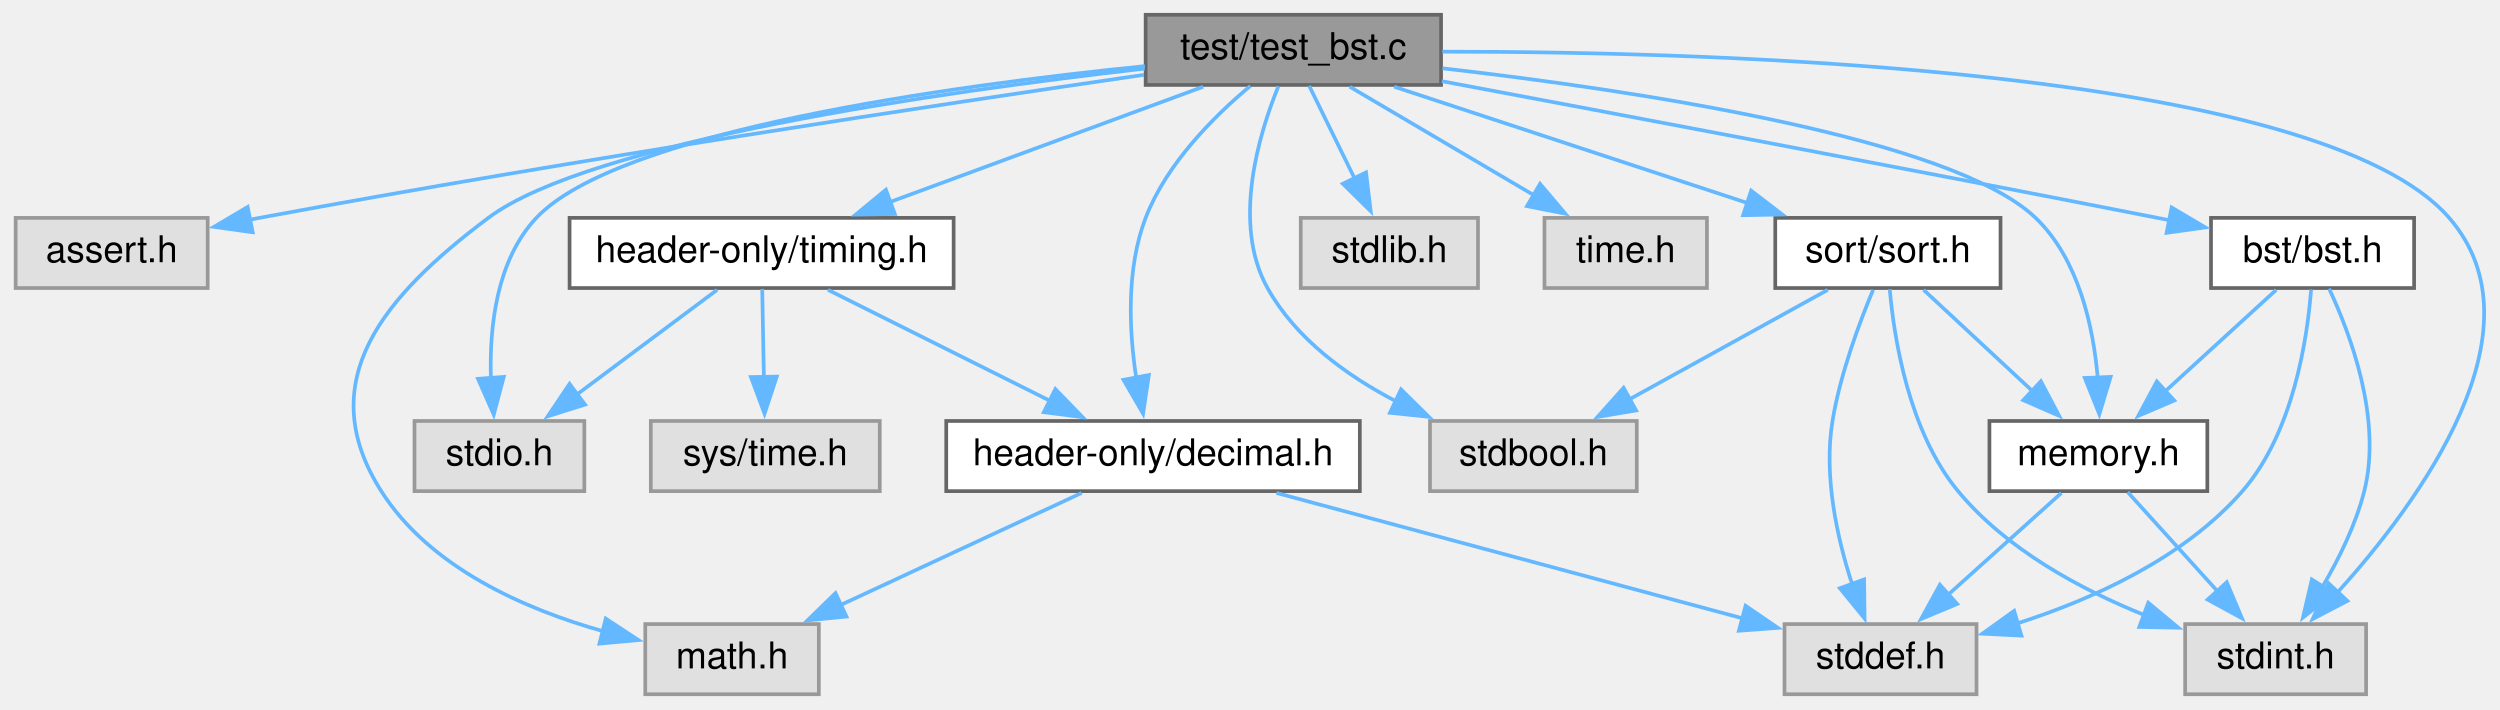
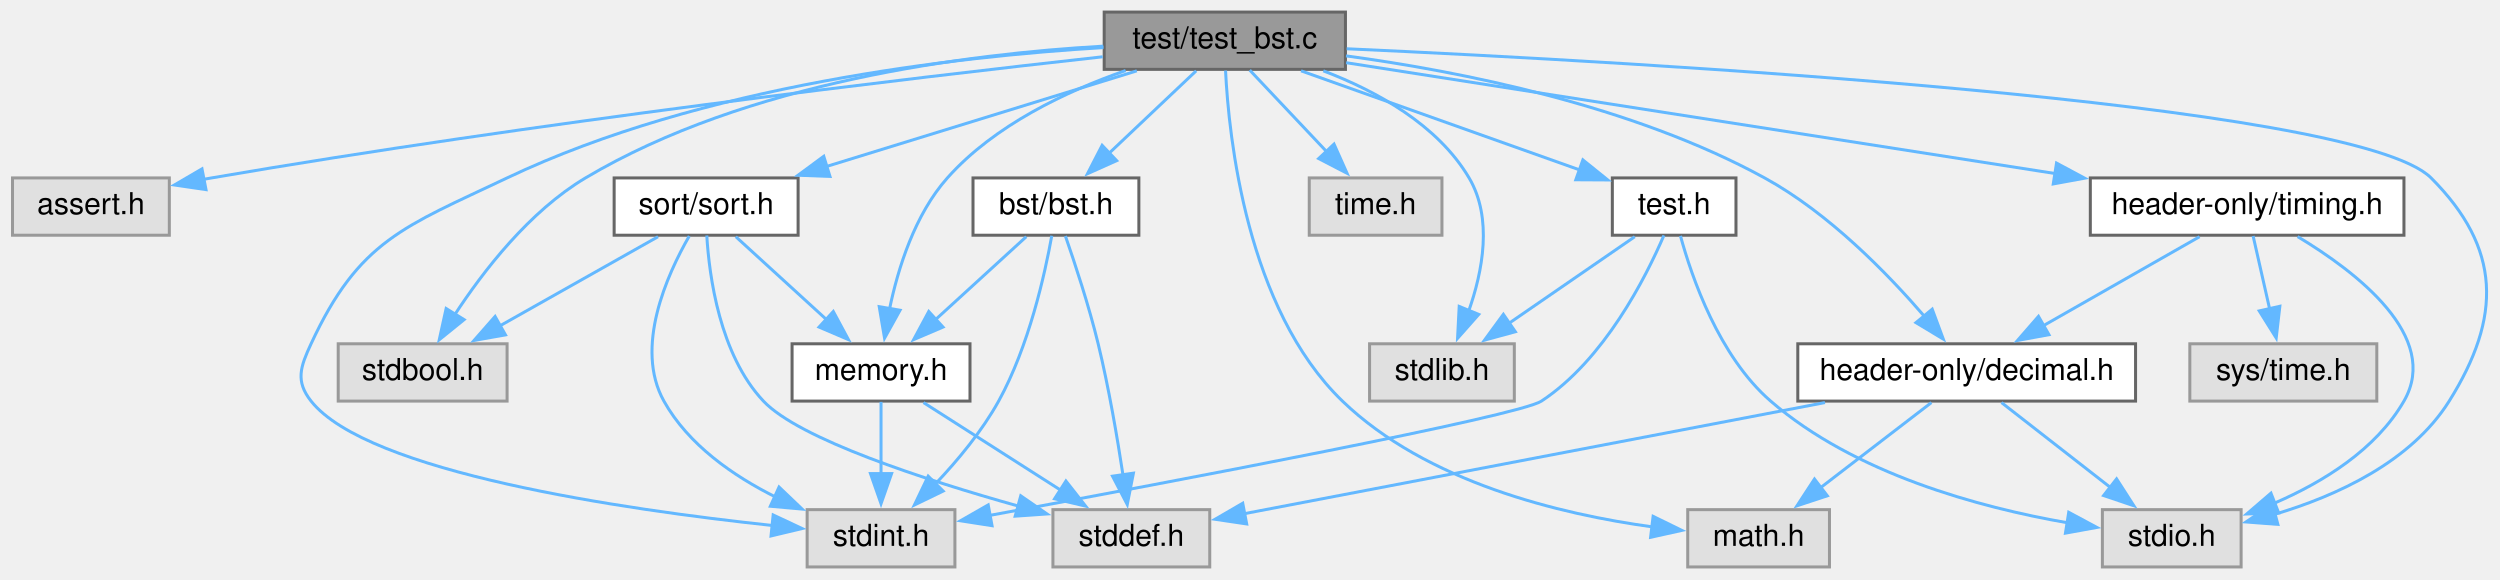
- <svg xmlns="http://www.w3.org/2000/svg" xmlns:xlink="http://www.w3.org/1999/xlink" width="677pt" height="192pt" viewBox="0.00 0.00 676.52 192.00">
+ <svg xmlns="http://www.w3.org/2000/svg" xmlns:xlink="http://www.w3.org/1999/xlink" width="829pt" height="192pt" viewBox="0.00 0.00 828.70 192.00">
  <g id="graph0" class="graph" transform="scale(1 1) rotate(0) translate(4 188)">
    <g id="node1" class="node">
      <g id="a_node1">
        <a xlink:title=" ">
-           <polygon fill="#999999" stroke="#666666" points="386,-184 306,-184 306,-165 386,-165 386,-184" />
-           <text text-anchor="middle" x="346" y="-172" font-family="Helvetica,sans-Serif" font-size="10.00">test/test_bst.c</text>
+           <polygon fill="#999999" stroke="#666666" points="442,-184 362,-184 362,-165 442,-165 442,-184" />
+           <text text-anchor="middle" x="402" y="-172" font-family="Helvetica,sans-Serif" font-size="10.00">test/test_bst.c</text>
        </a>
      </g>
    </g>
    <g id="node2" class="node">
      <g id="a_node2">
        <a xlink:title=" ">
          <polygon fill="#e0e0e0" stroke="#999999" points="52,-129 0,-129 0,-110 52,-110 52,-129" />
          <text text-anchor="middle" x="26" y="-117" font-family="Helvetica,sans-Serif" font-size="10.00">assert.h</text>
        </a>
      </g>
    </g>
    <g id="edge1" class="edge">
-       <path fill="none" stroke="#63b8ff" d="M305.55,-167.74C251.01,-159.83 150.93,-144.76 66,-129 65.16,-128.84 64.32,-128.68 63.46,-128.52" />
-       <polygon fill="#63b8ff" stroke="#63b8ff" points="64.19,-125.1 53.7,-126.57 62.82,-131.96 64.19,-125.1" />
+       <path fill="none" stroke="#63b8ff" d="M361.5,-169.17C298.22,-162.16 172.12,-147.27 66,-129 65.16,-128.86 64.31,-128.71 63.46,-128.55" />
+       <polygon fill="#63b8ff" stroke="#63b8ff" points="64.16,-125.12 53.68,-126.66 62.83,-132 64.16,-125.12" />
    </g>
    <g id="node3" class="node">
      <g id="a_node3">
        <a xlink:title=" ">
-           <polygon fill="#e0e0e0" stroke="#999999" points="217.5,-19 170.5,-19 170.5,0 217.5,0 217.5,-19" />
-           <text text-anchor="middle" x="194" y="-7" font-family="Helvetica,sans-Serif" font-size="10.00">math.h</text>
+           <polygon fill="#e0e0e0" stroke="#999999" points="602.5,-19 555.5,-19 555.5,0 602.5,0 602.5,-19" />
+           <text text-anchor="middle" x="579" y="-7" font-family="Helvetica,sans-Serif" font-size="10.00">math.h</text>
        </a>
      </g>
    </g>
    <g id="edge2" class="edge">
-       <path fill="none" stroke="#63b8ff" d="M305.74,-169.42C250.69,-163.16 155.58,-149.68 128,-129 99.74,-107.81 80.05,-84.81 99,-55 112.17,-34.29 137.81,-23.05 159.13,-17.05" />
-       <polygon fill="#63b8ff" stroke="#63b8ff" points="159.79,-20.49 168.64,-14.67 158.09,-13.7 159.79,-20.49" />
+       <path fill="none" stroke="#63b8ff" d="M402.24,-164.61C403.31,-142.7 409.19,-85.66 441,-55 468.88,-28.12 513.09,-17.48 543.94,-13.26" />
+       <polygon fill="#63b8ff" stroke="#63b8ff" points="544.02,-16.78 553.54,-12.12 543.19,-9.83 544.02,-16.78" />
    </g>
    <g id="node4" class="node">
      <g id="a_node4">
        <a xlink:href="memory_8h.html" target="_top" xlink:title=" ">
-           <polygon fill="white" stroke="#666666" points="593.5,-74 534.5,-74 534.5,-55 593.5,-55 593.5,-74" />
-           <text text-anchor="middle" x="564" y="-62" font-family="Helvetica,sans-Serif" font-size="10.00">memory.h</text>
+           <polygon fill="white" stroke="#666666" points="317.5,-74 258.5,-74 258.5,-55 317.5,-55 317.5,-74" />
+           <text text-anchor="middle" x="288" y="-62" font-family="Helvetica,sans-Serif" font-size="10.00">memory.h</text>
        </a>
      </g>
    </g>
    <g id="edge3" class="edge">
-       <path fill="none" stroke="#63b8ff" d="M386.4,-169.5C438.29,-163.55 524.34,-150.69 547,-129 558.61,-117.88 562.59,-99.77 563.82,-85.73" />
-       <polygon fill="#63b8ff" stroke="#63b8ff" points="567.32,-85.95 564.26,-75.81 560.32,-85.65 567.32,-85.95" />
+       <path fill="none" stroke="#63b8ff" d="M369.11,-164.61C349.54,-157.78 325.56,-146.5 310,-129 299.2,-116.85 293.64,-99.11 290.81,-85.47" />
+       <polygon fill="#63b8ff" stroke="#63b8ff" points="294.3,-85.13 289.17,-75.86 287.4,-86.31 294.3,-85.13" />
    </g>
    <g id="node6" class="node">
      <g id="a_node6">
        <a xlink:title=" ">
-           <polygon fill="#e0e0e0" stroke="#999999" points="636.5,-19 587.5,-19 587.5,0 636.5,0 636.5,-19" />
-           <text text-anchor="middle" x="612" y="-7" font-family="Helvetica,sans-Serif" font-size="10.00">stdint.h</text>
+           <polygon fill="#e0e0e0" stroke="#999999" points="312.5,-19 263.5,-19 263.5,0 312.5,0 312.5,-19" />
+           <text text-anchor="middle" x="288" y="-7" font-family="Helvetica,sans-Serif" font-size="10.00">stdint.h</text>
        </a>
      </g>
    </g>
    <g id="edge7" class="edge">
-       <path fill="none" stroke="#63b8ff" d="M386.34,-174.01C462.76,-174.02 624.15,-169.16 659,-129 685.23,-98.78 650.97,-52.14 628.57,-27.35" />
-       <polygon fill="#63b8ff" stroke="#63b8ff" points="631.43,-25.27 622.03,-20.37 626.32,-30.06 631.43,-25.27" />
+       <path fill="none" stroke="#63b8ff" d="M361.75,-172.22C312.81,-169.28 228.74,-159.76 164,-129 129.82,-112.76 114.92,-108.33 99,-74 95.45,-66.34 93.76,-61.62 99,-55 117.71,-31.38 202.44,-19.05 251.88,-13.76" />
+       <polygon fill="#63b8ff" stroke="#63b8ff" points="252.23,-17.24 261.82,-12.74 251.52,-10.28 252.23,-17.24" />
    </g>
    <g id="node7" class="node">
      <g id="a_node7">
        <a xlink:title=" ">
-           <polygon fill="#e0e0e0" stroke="#999999" points="439,-74 383,-74 383,-55 439,-55 439,-74" />
-           <text text-anchor="middle" x="411" y="-62" font-family="Helvetica,sans-Serif" font-size="10.00">stdbool.h</text>
+           <polygon fill="#e0e0e0" stroke="#999999" points="164,-74 108,-74 108,-55 164,-55 164,-74" />
+           <text text-anchor="middle" x="136" y="-62" font-family="Helvetica,sans-Serif" font-size="10.00">stdbool.h</text>
        </a>
      </g>
    </g>
    <g id="edge6" class="edge">
-       <path fill="none" stroke="#63b8ff" d="M341.95,-164.64C336.69,-151.75 329.28,-127.44 339,-110 346.64,-96.29 360.43,-86.28 373.92,-79.26" />
-       <polygon fill="#63b8ff" stroke="#63b8ff" points="375.15,-82.55 382.69,-75.12 372.16,-76.22 375.15,-82.55" />
+       <path fill="none" stroke="#63b8ff" d="M361.71,-172.7C316.87,-170.15 243.66,-160.91 190,-129 171.38,-117.93 156.08,-98.1 146.57,-83.53" />
+       <polygon fill="#63b8ff" stroke="#63b8ff" points="149.75,-82.01 141.51,-75.35 143.79,-85.69 149.75,-82.01" />
    </g>
    <g id="node8" class="node">
      <g id="a_node8">
        <a xlink:title=" ">
-           <polygon fill="#e0e0e0" stroke="#999999" points="154,-74 108,-74 108,-55 154,-55 154,-74" />
-           <text text-anchor="middle" x="131" y="-62" font-family="Helvetica,sans-Serif" font-size="10.00">stdio.h</text>
+           <polygon fill="#e0e0e0" stroke="#999999" points="739,-19 693,-19 693,0 739,0 739,-19" />
+           <text text-anchor="middle" x="716" y="-7" font-family="Helvetica,sans-Serif" font-size="10.00">stdio.h</text>
        </a>
      </g>
    </g>
    <g id="edge8" class="edge">
-       <path fill="none" stroke="#63b8ff" d="M305.8,-170.1C252.65,-164.74 163.13,-152.44 141,-129 130.21,-117.57 128.26,-99.49 128.7,-85.54" />
-       <polygon fill="#63b8ff" stroke="#63b8ff" points="132.18,-85.95 129.47,-75.71 125.2,-85.41 132.18,-85.95" />
+       <path fill="none" stroke="#63b8ff" d="M442.4,-171.83C538.94,-167.44 776.89,-154.16 802,-129 825.31,-105.64 825.53,-82.95 808,-55 795.35,-34.83 770.7,-23.58 750.09,-17.44" />
+       <polygon fill="#63b8ff" stroke="#63b8ff" points="751.19,-14.11 740.62,-14.92 749.39,-20.88 751.19,-14.11" />
    </g>
    <g id="node9" class="node">
      <g id="a_node9">
        <a xlink:title=" ">
-           <polygon fill="#e0e0e0" stroke="#999999" points="396,-129 348,-129 348,-110 396,-110 396,-129" />
-           <text text-anchor="middle" x="372" y="-117" font-family="Helvetica,sans-Serif" font-size="10.00">stdlib.h</text>
+           <polygon fill="#e0e0e0" stroke="#999999" points="498,-74 450,-74 450,-55 498,-55 498,-74" />
+           <text text-anchor="middle" x="474" y="-62" font-family="Helvetica,sans-Serif" font-size="10.00">stdlib.h</text>
        </a>
      </g>
    </g>
    <g id="edge9" class="edge">
-       <path fill="none" stroke="#63b8ff" d="M350.29,-164.75C353.62,-157.96 358.36,-148.3 362.56,-139.73" />
-       <polygon fill="#63b8ff" stroke="#63b8ff" points="365.68,-141.32 366.95,-130.8 359.4,-138.24 365.68,-141.32" />
+       <path fill="none" stroke="#63b8ff" d="M434.66,-164.51C452.29,-157.8 472.54,-146.68 483,-129 490.89,-115.66 487.54,-98.05 482.84,-84.76" />
+       <polygon fill="#63b8ff" stroke="#63b8ff" points="486.2,-83.74 479.18,-75.81 479.72,-86.39 486.2,-83.74" />
    </g>
    <g id="node10" class="node">
      <g id="a_node10">
        <a xlink:title=" ">
-           <polygon fill="#e0e0e0" stroke="#999999" points="458,-129 414,-129 414,-110 458,-110 458,-129" />
-           <text text-anchor="middle" x="436" y="-117" font-family="Helvetica,sans-Serif" font-size="10.00">time.h</text>
+           <polygon fill="#e0e0e0" stroke="#999999" points="474,-129 430,-129 430,-110 474,-110 474,-129" />
+           <text text-anchor="middle" x="452" y="-117" font-family="Helvetica,sans-Serif" font-size="10.00">time.h</text>
        </a>
      </g>
    </g>
    <g id="edge10" class="edge">
-       <path fill="none" stroke="#63b8ff" d="M361.27,-164.51C374.93,-156.47 395.2,-144.53 411.18,-135.11" />
-       <polygon fill="#63b8ff" stroke="#63b8ff" points="412.81,-138.22 419.65,-130.13 409.26,-132.18 412.81,-138.22" />
+       <path fill="none" stroke="#63b8ff" d="M410.26,-164.75C417.16,-157.43 427.22,-146.76 435.74,-137.74" />
+       <polygon fill="#63b8ff" stroke="#63b8ff" points="438.21,-140.22 442.53,-130.54 433.12,-135.42 438.21,-140.22" />
    </g>
    <g id="node11" class="node">
      <g id="a_node11">
        <a xlink:href="bst_8h.html" target="_top" xlink:title=" ">
-           <polygon fill="white" stroke="#666666" points="649.5,-129 594.5,-129 594.5,-110 649.5,-110 649.5,-129" />
-           <text text-anchor="middle" x="622" y="-117" font-family="Helvetica,sans-Serif" font-size="10.00">bst/bst.h</text>
+           <polygon fill="white" stroke="#666666" points="373.5,-129 318.5,-129 318.5,-110 373.5,-110 373.5,-129" />
+           <text text-anchor="middle" x="346" y="-117" font-family="Helvetica,sans-Serif" font-size="10.00">bst/bst.h</text>
        </a>
      </g>
    </g>
    <g id="edge11" class="edge">
-       <path fill="none" stroke="#63b8ff" d="M386.19,-166.01C432.83,-157.27 512.03,-142.34 580,-129 581.17,-128.77 582.35,-128.54 583.55,-128.3" />
-       <polygon fill="#63b8ff" stroke="#63b8ff" points="583.84,-131.81 592.96,-126.42 582.47,-124.95 583.84,-131.81" />
+       <path fill="none" stroke="#63b8ff" d="M392.5,-164.51C384.57,-157 373.05,-146.1 363.46,-137.03" />
+       <polygon fill="#63b8ff" stroke="#63b8ff" points="366.13,-134.73 356.46,-130.4 361.32,-139.81 366.13,-134.73" />
    </g>
    <g id="node12" class="node">
      <g id="a_node12">
        <a xlink:href="decimal_8h.html" target="_top" xlink:title=" ">
-           <polygon fill="white" stroke="#666666" points="364,-74 252,-74 252,-55 364,-55 364,-74" />
-           <text text-anchor="middle" x="308" y="-62" font-family="Helvetica,sans-Serif" font-size="10.00">header-only/decimal.h</text>
+           <polygon fill="white" stroke="#666666" points="704,-74 592,-74 592,-55 704,-55 704,-74" />
+           <text text-anchor="middle" x="648" y="-62" font-family="Helvetica,sans-Serif" font-size="10.00">header-only/decimal.h</text>
        </a>
      </g>
    </g>
    <g id="edge15" class="edge">
-       <path fill="none" stroke="#63b8ff" d="M334.36,-164.73C324.69,-156.67 311.65,-143.74 306,-129 300.73,-115.25 301.5,-98.57 303.44,-85.76" />
-       <polygon fill="#63b8ff" stroke="#63b8ff" points="306.87,-86.45 305.31,-75.97 300,-85.14 306.87,-86.45" />
+       <path fill="none" stroke="#63b8ff" d="M442.18,-169.47C479.94,-164.35 537.05,-153.08 581,-129 602.22,-117.38 621.7,-97.39 634.13,-82.94" />
+       <polygon fill="#63b8ff" stroke="#63b8ff" points="636.57,-85.48 640.25,-75.55 631.18,-81.01 636.57,-85.48" />
    </g>
    <g id="node13" class="node">
      <g id="a_node13">
        <a xlink:href="timing_8h.html" target="_top" xlink:title=" ">
-           <polygon fill="white" stroke="#666666" points="254,-129 150,-129 150,-110 254,-110 254,-129" />
-           <text text-anchor="middle" x="202" y="-117" font-family="Helvetica,sans-Serif" font-size="10.00">header-only/timing.h</text>
-         </a>
-       </g>
-     </g>
-     <g id="edge18" class="edge">
-       <path fill="none" stroke="#63b8ff" d="M321.57,-164.51C298.26,-155.93 262.91,-142.92 236.69,-133.27" />
-       <polygon fill="#63b8ff" stroke="#63b8ff" points="238.08,-130.05 227.49,-129.88 235.66,-136.62 238.08,-130.05" />
+           <polygon fill="white" stroke="#666666" points="793,-129 689,-129 689,-110 793,-110 793,-129" />
+           <text text-anchor="middle" x="741" y="-117" font-family="Helvetica,sans-Serif" font-size="10.00">header-only/timing.h</text>
+         </a>
+       </g>
+     </g>
+     <g id="edge19" class="edge">
+       <path fill="none" stroke="#63b8ff" d="M442.22,-167.21C500.37,-158.12 608.49,-141.22 677.49,-130.43" />
+       <polygon fill="#63b8ff" stroke="#63b8ff" points="677.79,-133.92 687.13,-128.92 676.71,-127.01 677.79,-133.92" />
    </g>
    <g id="node15" class="node">
      <g id="a_node15">
        <a xlink:href="sort_8h.html" target="_top" xlink:title=" ">
-           <polygon fill="white" stroke="#666666" points="537.5,-129 476.5,-129 476.5,-110 537.5,-110 537.5,-129" />
-           <text text-anchor="middle" x="507" y="-117" font-family="Helvetica,sans-Serif" font-size="10.00">sort/sort.h</text>
-         </a>
-       </g>
-     </g>
-     <g id="edge22" class="edge">
-       <path fill="none" stroke="#63b8ff" d="M373.31,-164.51C399.64,-155.84 439.72,-142.65 469.13,-132.97" />
-       <polygon fill="#63b8ff" stroke="#63b8ff" points="469.98,-136.37 478.39,-129.92 467.79,-129.72 469.98,-136.37" />
+           <polygon fill="white" stroke="#666666" points="260.5,-129 199.5,-129 199.5,-110 260.5,-110 260.5,-129" />
+           <text text-anchor="middle" x="230" y="-117" font-family="Helvetica,sans-Serif" font-size="10.00">sort/sort.h</text>
+         </a>
+       </g>
+     </g>
+     <g id="edge23" class="edge">
+       <path fill="none" stroke="#63b8ff" d="M372.82,-164.51C344.44,-155.76 301.12,-142.42 269.63,-132.71" />
+       <polygon fill="#63b8ff" stroke="#63b8ff" points="271.07,-129.49 260.48,-129.89 269.01,-136.18 271.07,-129.49" />
+     </g>
+     <g id="node16" class="node">
+       <g id="a_node16">
+         <a xlink:href="test_8h.html" target="_top" xlink:title=" ">
+           <polygon fill="white" stroke="#666666" points="571.5,-129 530.5,-129 530.5,-110 571.5,-110 571.5,-129" />
+           <text text-anchor="middle" x="551" y="-117" font-family="Helvetica,sans-Serif" font-size="10.00">test.h</text>
+         </a>
+       </g>
+     </g>
+     <g id="edge28" class="edge">
+       <path fill="none" stroke="#63b8ff" d="M427.28,-164.51C452.82,-155.42 492.33,-141.37 519.8,-131.6" />
+       <polygon fill="#63b8ff" stroke="#63b8ff" points="520.73,-134.98 528.98,-128.33 518.39,-128.39 520.73,-134.98" />
    </g>
    <g id="node5" class="node">
      <g id="a_node5">
        <a xlink:title=" ">
-           <polygon fill="#e0e0e0" stroke="#999999" points="531,-19 479,-19 479,0 531,0 531,-19" />
-           <text text-anchor="middle" x="505" y="-7" font-family="Helvetica,sans-Serif" font-size="10.00">stddef.h</text>
+           <polygon fill="#e0e0e0" stroke="#999999" points="397,-19 345,-19 345,0 397,0 397,-19" />
+           <text text-anchor="middle" x="371" y="-7" font-family="Helvetica,sans-Serif" font-size="10.00">stddef.h</text>
        </a>
      </g>
    </g>
    <g id="edge4" class="edge">
-       <path fill="none" stroke="#63b8ff" d="M553.99,-54.51C545.63,-47 533.5,-36.1 523.4,-27.03" />
-       <polygon fill="#63b8ff" stroke="#63b8ff" points="525.76,-24.45 515.99,-20.37 521.09,-29.66 525.76,-24.45" />
+       <path fill="none" stroke="#63b8ff" d="M302.08,-54.51C314.56,-46.54 333.02,-34.75 347.69,-25.38" />
+       <polygon fill="#63b8ff" stroke="#63b8ff" points="349.31,-28.5 355.85,-20.17 345.54,-22.6 349.31,-28.5" />
    </g>
    <g id="edge5" class="edge">
-       <path fill="none" stroke="#63b8ff" d="M571.93,-54.75C578.56,-47.43 588.22,-36.76 596.39,-27.74" />
-       <polygon fill="#63b8ff" stroke="#63b8ff" points="598.77,-30.33 602.89,-20.56 593.58,-25.63 598.77,-30.33" />
+       <path fill="none" stroke="#63b8ff" d="M288,-54.75C288,-48.27 288,-39.16 288,-30.9" />
+       <polygon fill="#63b8ff" stroke="#63b8ff" points="291.5,-30.96 288,-20.96 284.5,-30.96 291.5,-30.96" />
    </g>
    <g id="edge14" class="edge">
-       <path fill="none" stroke="#63b8ff" d="M612.16,-109.51C603.95,-102 592.02,-91.1 582.09,-82.03" />
-       <polygon fill="#63b8ff" stroke="#63b8ff" points="584.55,-79.54 574.81,-75.38 579.83,-84.71 584.55,-79.54" />
+       <path fill="none" stroke="#63b8ff" d="M336.16,-109.51C327.95,-102 316.02,-91.1 306.09,-82.03" />
+       <polygon fill="#63b8ff" stroke="#63b8ff" points="308.55,-79.54 298.81,-75.38 303.83,-84.71 308.55,-79.54" />
    </g>
    <g id="edge12" class="edge">
-       <path fill="none" stroke="#63b8ff" d="M621.61,-109.6C620.57,-96.22 616.77,-70.78 603,-55 587.24,-36.95 562.68,-25.81 542.08,-19.2" />
-       <polygon fill="#63b8ff" stroke="#63b8ff" points="543.17,-15.87 532.58,-16.4 541.19,-22.58 543.17,-15.87" />
+       <path fill="none" stroke="#63b8ff" d="M349.14,-109.73C352.24,-100.83 356.94,-86.59 360,-74 363.52,-59.48 366.36,-42.84 368.27,-30.23" />
+       <polygon fill="#63b8ff" stroke="#63b8ff" points="371.69,-31.1 369.65,-20.7 364.76,-30.1 371.69,-31.1" />
    </g>
    <g id="edge13" class="edge">
-       <path fill="none" stroke="#63b8ff" d="M626.48,-109.83C632.23,-97.57 640.92,-74.48 636,-55 633.72,-45.98 629.21,-36.79 624.71,-29.13" />
-       <polygon fill="#63b8ff" stroke="#63b8ff" points="627.72,-27.33 619.4,-20.77 621.81,-31.08 627.72,-27.33" />
+       <path fill="none" stroke="#63b8ff" d="M344.62,-109.83C342.35,-97.16 337.02,-73.13 327,-55 321.5,-45.05 313.46,-35.38 306.11,-27.62" />
+       <polygon fill="#63b8ff" stroke="#63b8ff" points="308.6,-25.16 299.06,-20.54 303.64,-30.1 308.6,-25.16" />
    </g>
    <g id="edge16" class="edge">
-       <path fill="none" stroke="#63b8ff" d="M288.66,-54.51C270.78,-46.2 243.96,-33.73 223.43,-24.18" />
-       <polygon fill="#63b8ff" stroke="#63b8ff" points="224.97,-21.04 214.43,-20 222.02,-27.39 224.97,-21.04" />
+       <path fill="none" stroke="#63b8ff" d="M636.3,-54.51C626.22,-46.77 611.46,-35.43 599.44,-26.2" />
+       <polygon fill="#63b8ff" stroke="#63b8ff" points="601.79,-23.6 591.73,-20.28 597.53,-29.15 601.79,-23.6" />
    </g>
    <g id="edge17" class="edge">
-       <path fill="none" stroke="#63b8ff" d="M341.42,-54.51C376.54,-45.06 431.63,-30.24 468.03,-20.45" />
-       <polygon fill="#63b8ff" stroke="#63b8ff" points="468.47,-23.95 477.22,-17.97 466.65,-17.19 468.47,-23.95" />
-     </g>
-     <g id="edge19" class="edge">
-       <path fill="none" stroke="#63b8ff" d="M189.96,-109.51C179.59,-101.77 164.4,-90.43 152.03,-81.2" />
-       <polygon fill="#63b8ff" stroke="#63b8ff" points="154.19,-78.44 144.08,-75.26 150,-84.05 154.19,-78.44" />
-     </g>
-     <g id="edge21" class="edge">
-       <path fill="none" stroke="#63b8ff" d="M219.98,-109.51C236.45,-101.27 261.09,-88.96 280.11,-79.45" />
-       <polygon fill="#63b8ff" stroke="#63b8ff" points="281.55,-82.64 288.93,-75.03 278.42,-76.38 281.55,-82.64" />
+       <path fill="none" stroke="#63b8ff" d="M601.01,-54.51C546.71,-44.12 458.44,-27.23 408.52,-17.68" />
+       <polygon fill="#63b8ff" stroke="#63b8ff" points="409.25,-14.26 398.77,-15.81 407.94,-21.13 409.25,-14.26" />
+     </g>
+     <g id="edge18" class="edge">
+       <path fill="none" stroke="#63b8ff" d="M659.54,-54.51C669.46,-46.77 684.01,-35.43 695.86,-26.2" />
+       <polygon fill="#63b8ff" stroke="#63b8ff" points="697.71,-29.2 703.44,-20.29 693.4,-23.68 697.71,-29.2" />
+     </g>
+     <g id="edge20" class="edge">
+       <path fill="none" stroke="#63b8ff" d="M757.74,-109.54C777.24,-97.84 805.32,-76.35 793,-55 783.72,-38.92 766.17,-28.13 750.16,-21.2" />
+       <polygon fill="#63b8ff" stroke="#63b8ff" points="751.45,-17.95 740.86,-17.56 748.9,-24.47 751.45,-17.95" />
+     </g>
+     <g id="edge22" class="edge">
+       <path fill="none" stroke="#63b8ff" d="M725.22,-109.51C710.98,-101.39 689.76,-89.3 673.17,-79.85" />
+       <polygon fill="#63b8ff" stroke="#63b8ff" points="675.28,-77.02 664.86,-75.11 671.81,-83.1 675.28,-77.02" />
    </g>
    <g id="node14" class="node">
      <g id="a_node14">
        <a xlink:title=" ">
-           <polygon fill="#e0e0e0" stroke="#999999" points="234,-74 172,-74 172,-55 234,-55 234,-74" />
-           <text text-anchor="middle" x="203" y="-62" font-family="Helvetica,sans-Serif" font-size="10.00">sys/time.h</text>
-         </a>
-       </g>
-     </g>
-     <g id="edge20" class="edge">
-       <path fill="none" stroke="#63b8ff" d="M202.17,-109.75C202.29,-103.27 202.46,-94.16 202.62,-85.9" />
-       <polygon fill="#63b8ff" stroke="#63b8ff" points="206.11,-86.02 202.8,-75.96 199.11,-85.89 206.11,-86.02" />
+           <polygon fill="#e0e0e0" stroke="#999999" points="784,-74 722,-74 722,-55 784,-55 784,-74" />
+           <text text-anchor="middle" x="753" y="-62" font-family="Helvetica,sans-Serif" font-size="10.00">sys/time.h</text>
+         </a>
+       </g>
+     </g>
+     <g id="edge21" class="edge">
+       <path fill="none" stroke="#63b8ff" d="M742.98,-109.75C744.47,-103.19 746.56,-93.95 748.45,-85.6" />
+       <polygon fill="#63b8ff" stroke="#63b8ff" points="751.85,-86.44 750.64,-75.92 745.02,-84.9 751.85,-86.44" />
+     </g>
+     <g id="edge27" class="edge">
+       <path fill="none" stroke="#63b8ff" d="M239.84,-109.51C248.05,-102 259.98,-91.1 269.91,-82.03" />
+       <polygon fill="#63b8ff" stroke="#63b8ff" points="272.17,-84.71 277.19,-75.38 267.45,-79.54 272.17,-84.71" />
+     </g>
+     <g id="edge25" class="edge">
+       <path fill="none" stroke="#63b8ff" d="M230.22,-109.91C231.02,-96.47 234.48,-70.41 249,-55 260.85,-42.43 302.2,-28.97 333.5,-20.19" />
+       <polygon fill="#63b8ff" stroke="#63b8ff" points="334.33,-23.59 343.05,-17.57 332.48,-16.84 334.33,-23.59" />
    </g>
    <g id="edge26" class="edge">
-       <path fill="none" stroke="#63b8ff" d="M516.67,-109.51C524.74,-102 536.47,-91.1 546.22,-82.03" />
-       <polygon fill="#63b8ff" stroke="#63b8ff" points="548.43,-84.76 553.37,-75.39 543.66,-79.63 548.43,-84.76" />
+       <path fill="none" stroke="#63b8ff" d="M224.41,-109.73C217.05,-96.93 206.1,-72.75 216,-55 224.06,-40.54 238.97,-30.19 253.14,-23.13" />
+       <polygon fill="#63b8ff" stroke="#63b8ff" points="254.18,-26.5 261.84,-19.19 251.29,-20.13 254.18,-26.5" />
    </g>
    <g id="edge24" class="edge">
-       <path fill="none" stroke="#63b8ff" d="M503,-109.52C499.31,-100.68 494.08,-86.71 492,-74 489.54,-59.02 493.28,-42.2 497.37,-29.63" />
-       <polygon fill="#63b8ff" stroke="#63b8ff" points="500.56,-31.1 500.69,-20.51 493.99,-28.71 500.56,-31.1" />
-     </g>
-     <g id="edge25" class="edge">
-       <path fill="none" stroke="#63b8ff" d="M507.5,-109.69C508.67,-96.42 512.64,-71.13 526,-55 539.06,-39.24 559.14,-28.41 576.62,-21.38" />
-       <polygon fill="#63b8ff" stroke="#63b8ff" points="577.51,-24.78 585.66,-18.01 575.07,-18.22 577.51,-24.78" />
-     </g>
-     <g id="edge23" class="edge">
-       <path fill="none" stroke="#63b8ff" d="M490.71,-109.51C476.01,-101.39 454.11,-89.3 436.98,-79.85" />
-       <polygon fill="#63b8ff" stroke="#63b8ff" points="438.82,-76.86 428.37,-75.09 435.43,-82.99 438.82,-76.86" />
+       <path fill="none" stroke="#63b8ff" d="M214.05,-109.51C199.65,-101.39 178.21,-89.3 161.44,-79.85" />
+       <polygon fill="#63b8ff" stroke="#63b8ff" points="163.46,-76.96 153.03,-75.1 160.02,-83.06 163.46,-76.96" />
+     </g>
+     <g id="edge29" class="edge">
+       <path fill="none" stroke="#63b8ff" d="M547.6,-109.93C541.62,-96.03 527.83,-68.73 507,-55 499.37,-49.97 384.31,-28.23 324.12,-17.11" />
+       <polygon fill="#63b8ff" stroke="#63b8ff" points="324.81,-13.68 314.34,-15.31 323.54,-20.57 324.81,-13.68" />
+     </g>
+     <g id="edge30" class="edge">
+       <path fill="none" stroke="#63b8ff" d="M553.09,-109.78C556.81,-96.17 565.82,-69.87 583,-55 610.83,-30.91 652.17,-19.75 681.36,-14.66" />
+       <polygon fill="#63b8ff" stroke="#63b8ff" points="681.84,-18.12 691.17,-13.11 680.75,-11.21 681.84,-18.12" />
+     </g>
+     <g id="edge31" class="edge">
+       <path fill="none" stroke="#63b8ff" d="M537.94,-109.51C526.48,-101.62 509.57,-89.98 496.02,-80.65" />
+       <polygon fill="#63b8ff" stroke="#63b8ff" points="498.34,-78 488.12,-75.22 494.37,-83.77 498.34,-78" />
    </g>
  </g>
</svg>
